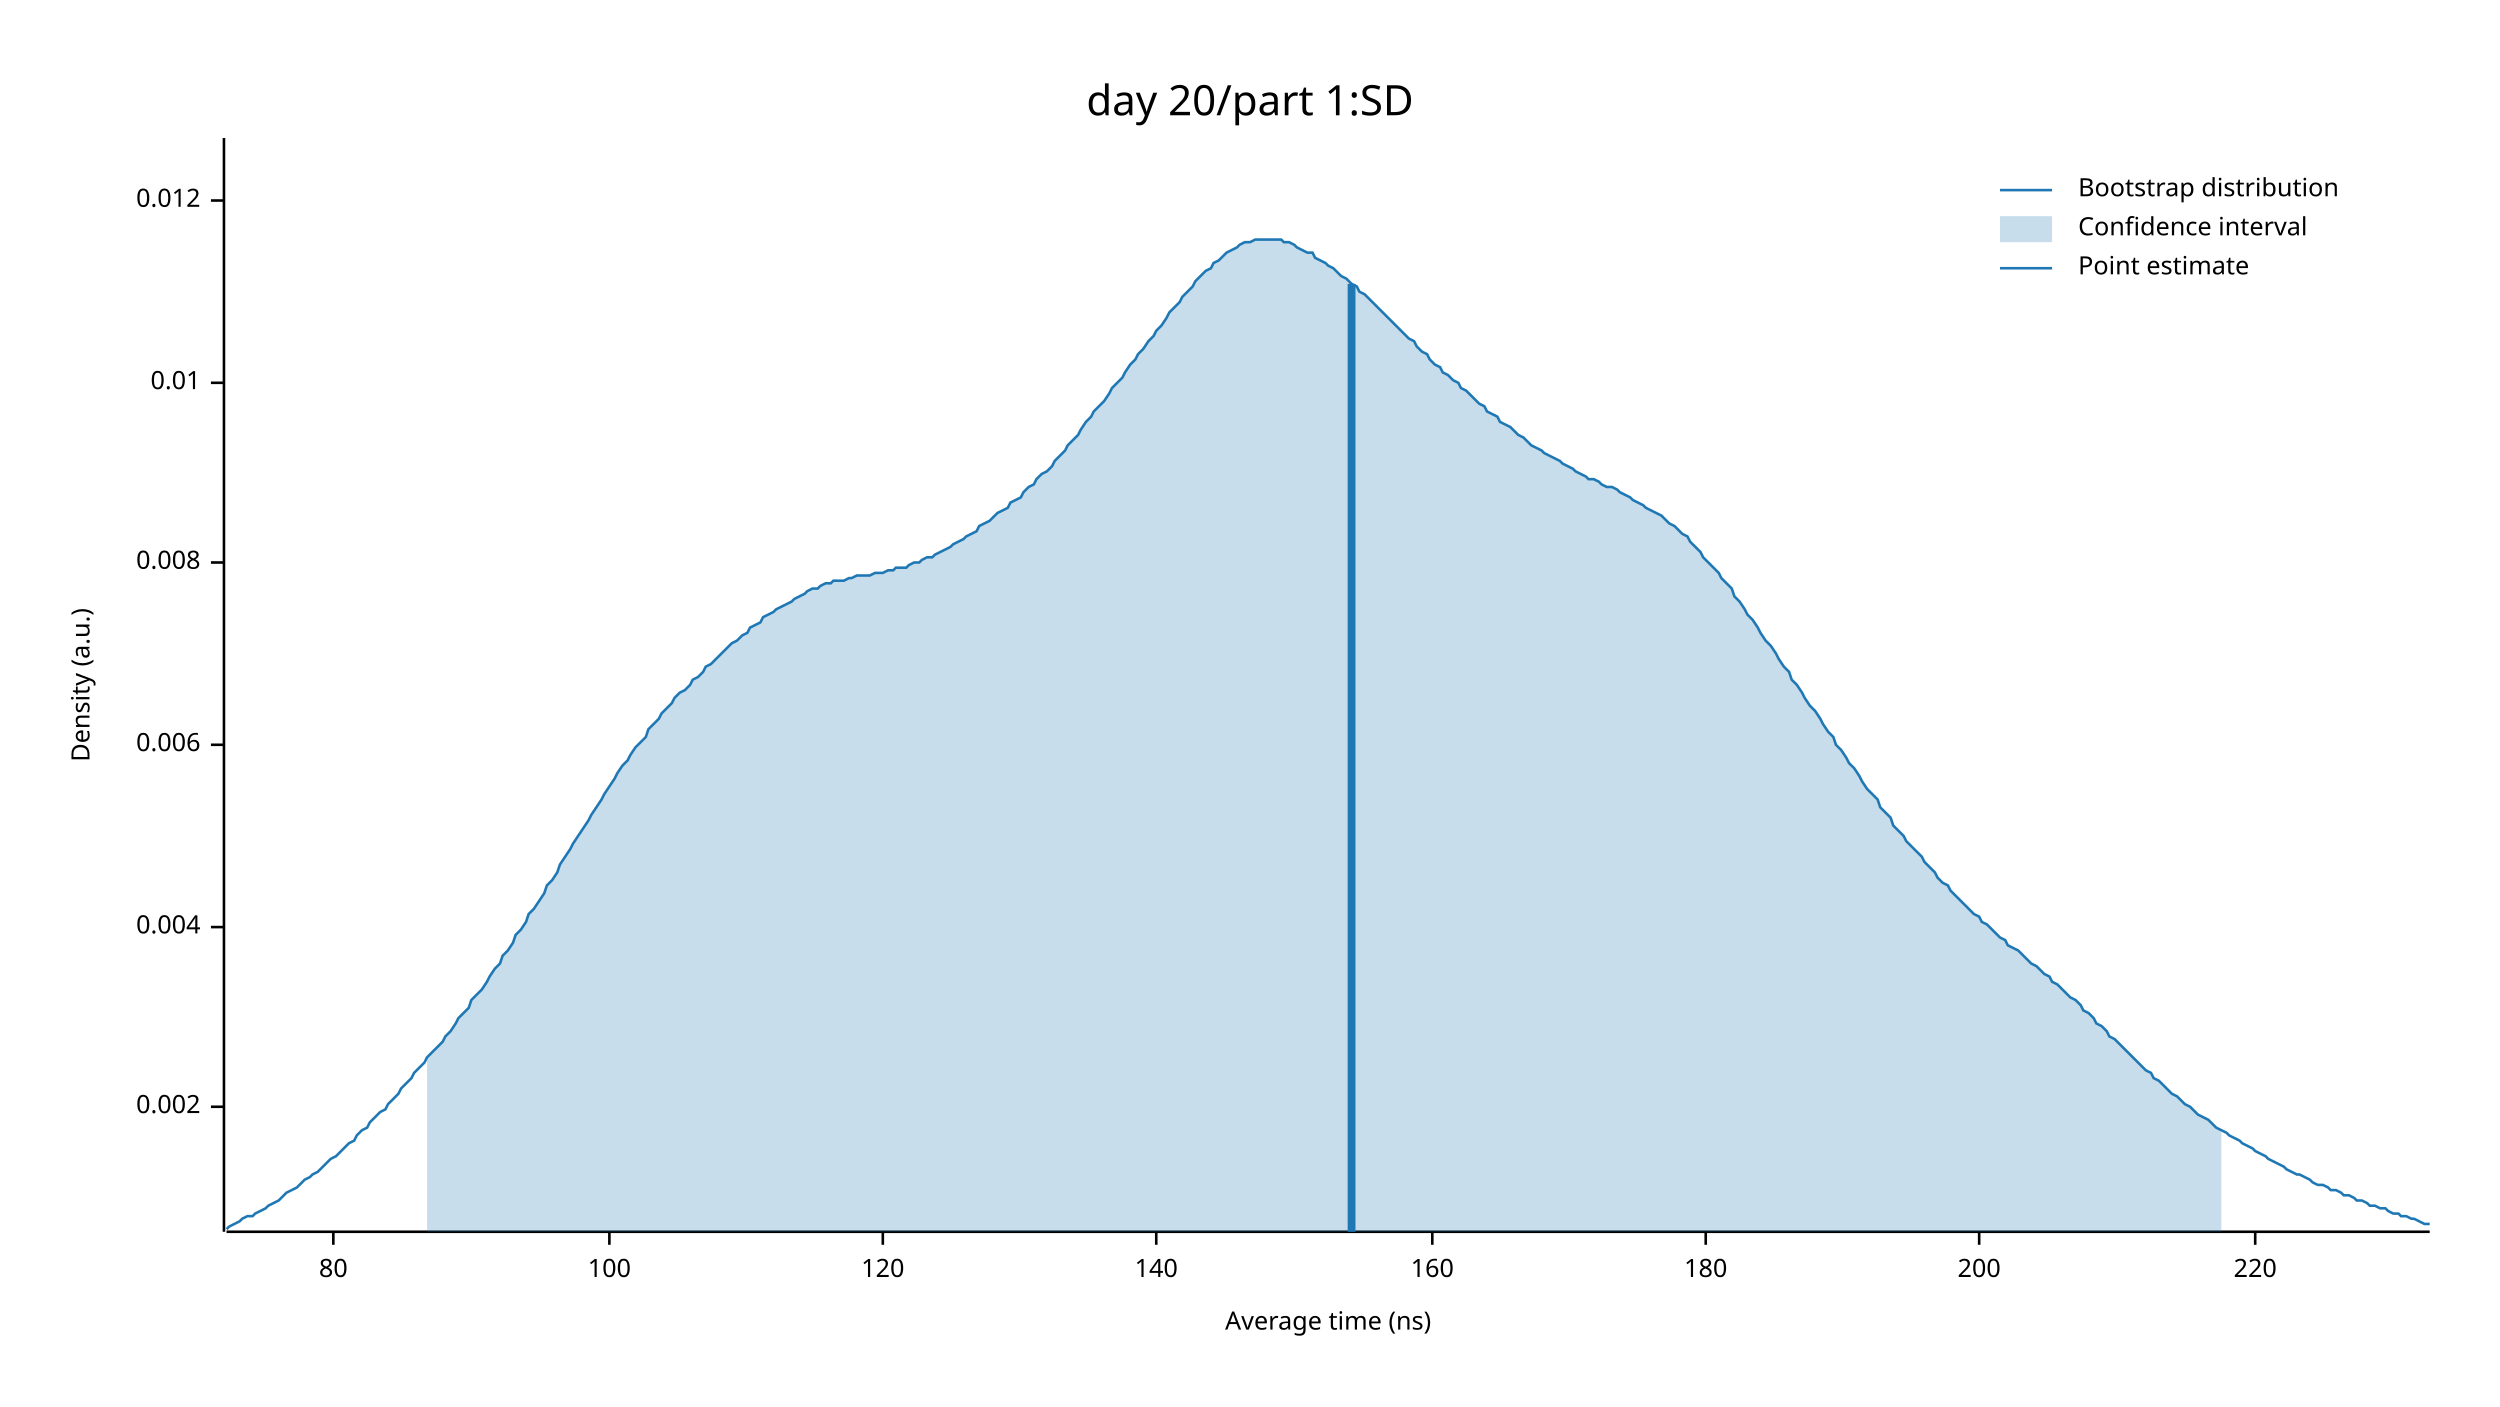
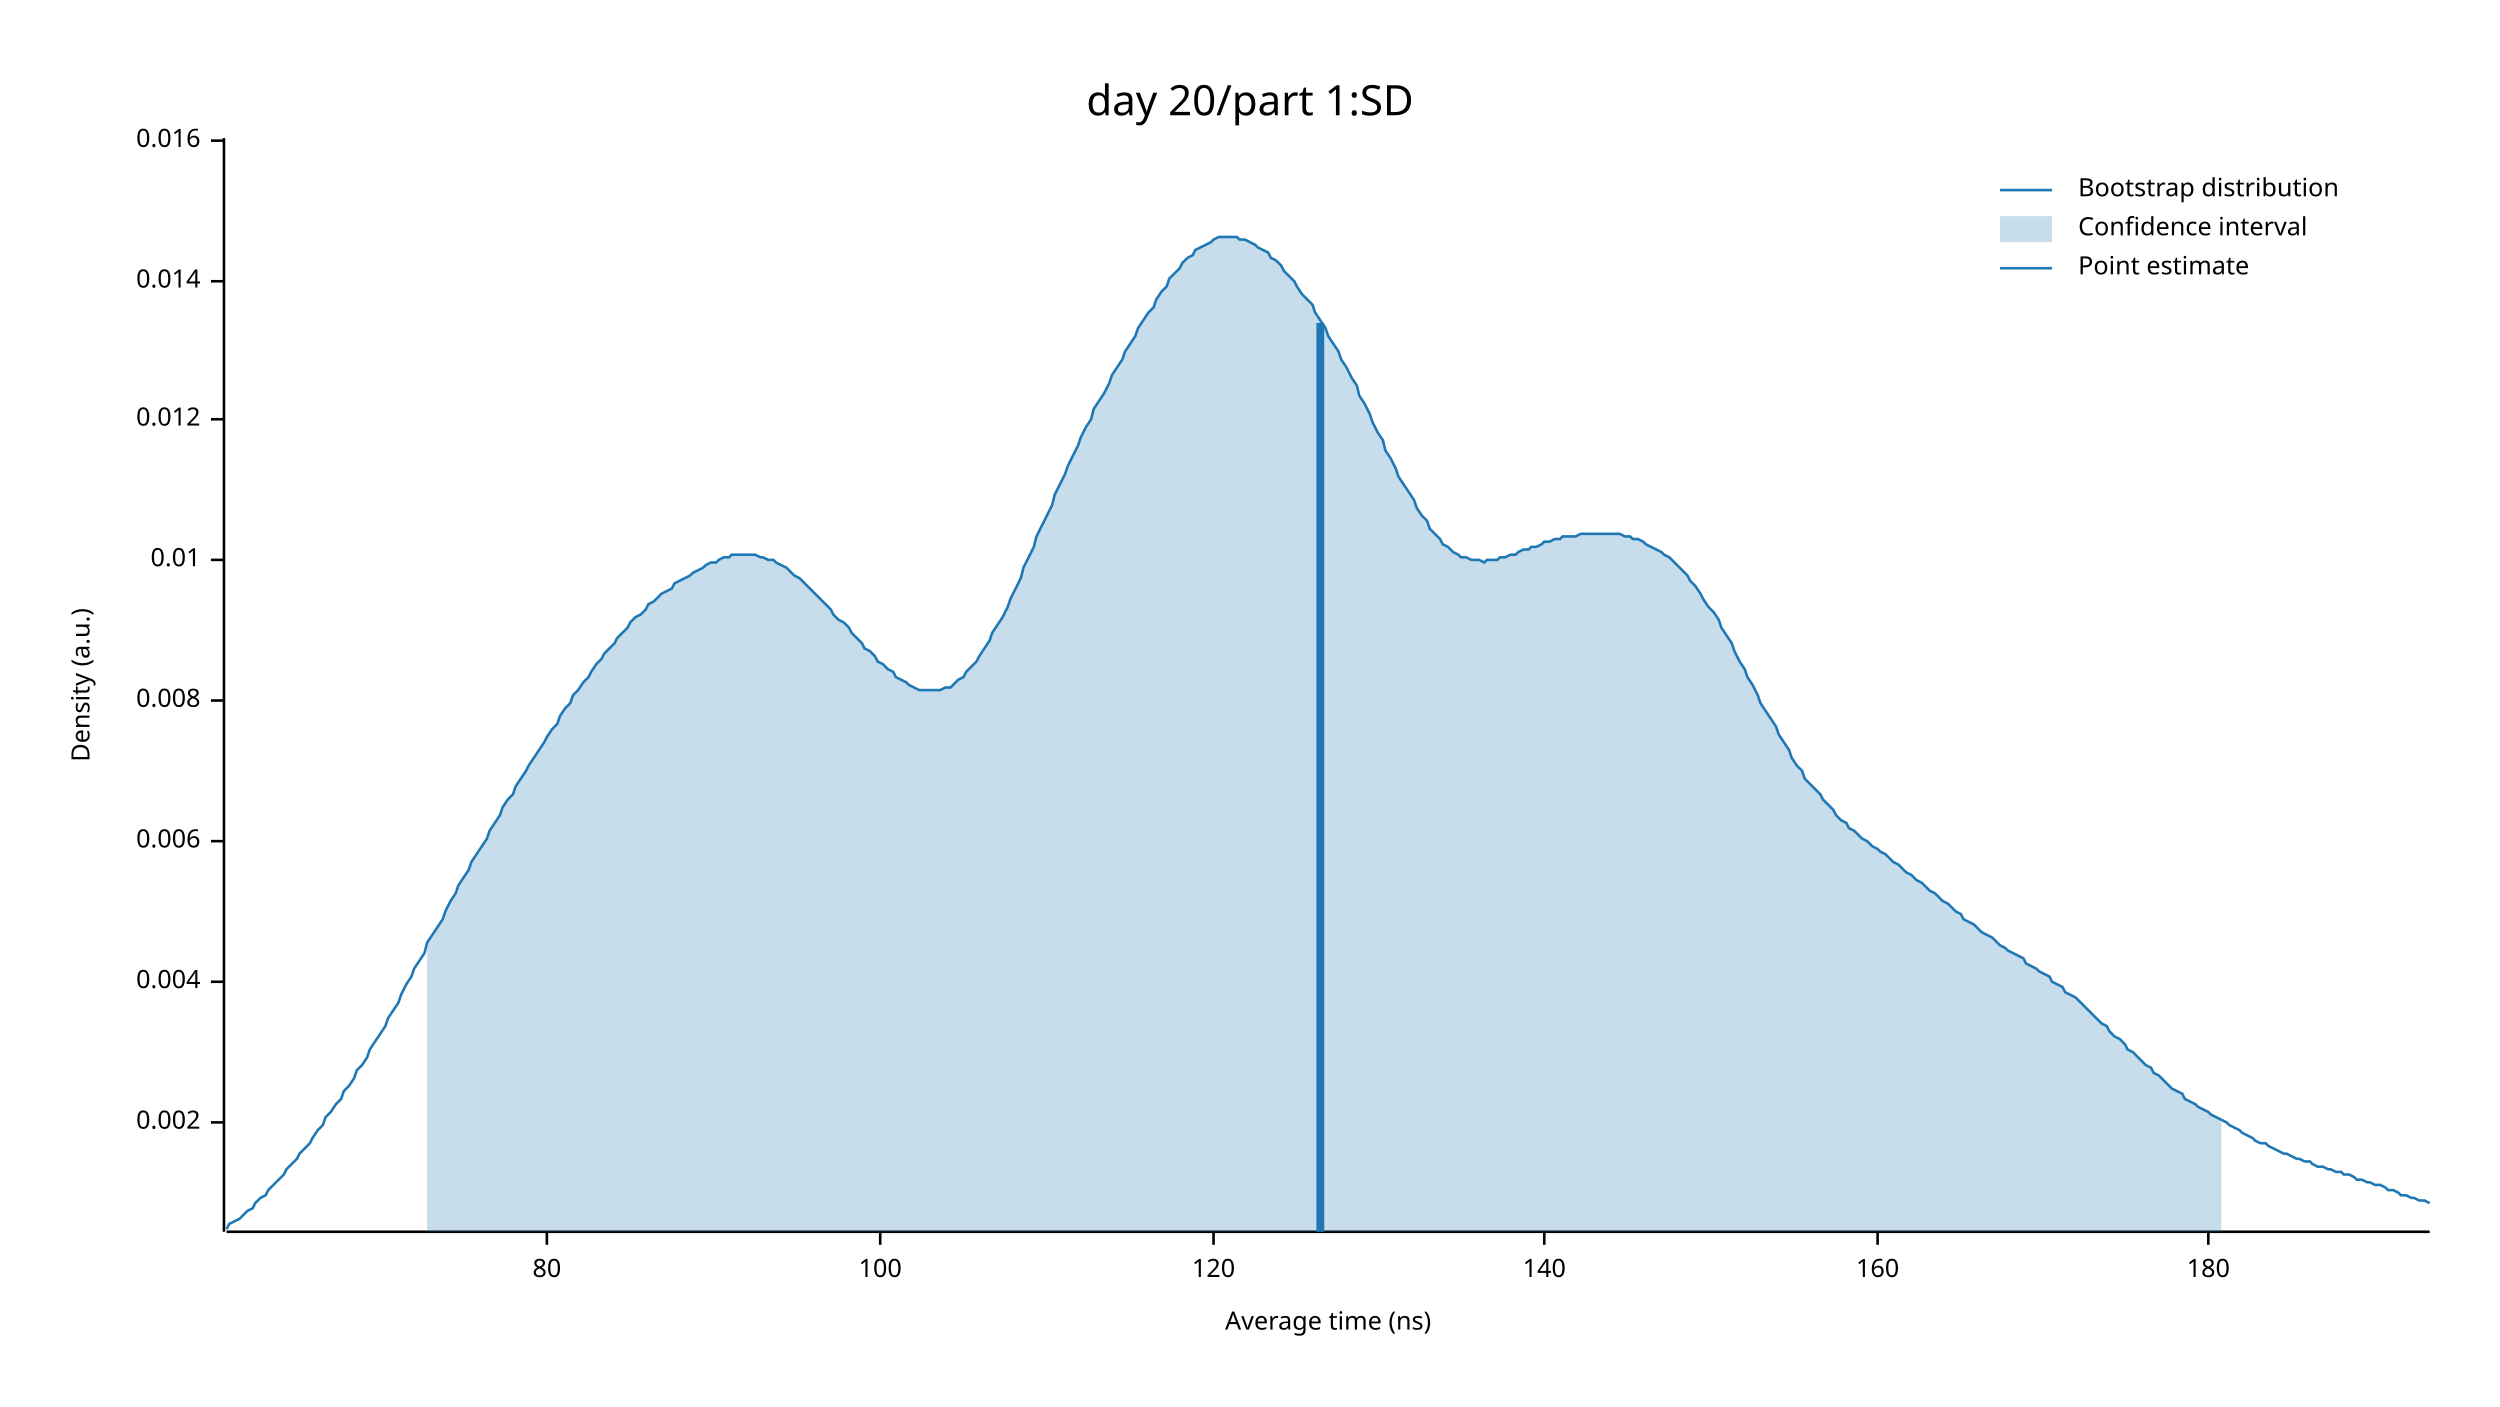
<svg xmlns="http://www.w3.org/2000/svg" width="960" height="540" viewBox="0 0 960 540">
  <text x="480" y="32" dy="0.76em" text-anchor="middle" font-family="sans-serif" font-size="16.129" opacity="1" fill="#000000">
day 20/part 1:SD
</text>
  <text x="27" y="263" dy="0.76em" text-anchor="middle" font-family="sans-serif" font-size="9.677" opacity="1" fill="#000000" transform="rotate(270, 27, 263)">
Density (a.u.)
</text>
  <text x="510" y="513" dy="-0.5ex" text-anchor="middle" font-family="sans-serif" font-size="9.677" opacity="1" fill="#000000">
Average time (ns)
</text>
  <polyline fill="none" opacity="1" stroke="#000000" stroke-width="1" points="86,53 86,473 " />
-   <text x="77" y="425" dy="0.5ex" text-anchor="end" font-family="sans-serif" font-size="9.677" opacity="1" fill="#000000">
+   <text x="77" y="431" dy="0.5ex" text-anchor="end" font-family="sans-serif" font-size="9.677" opacity="1" fill="#000000">
0.002
</text>
-   <polyline fill="none" opacity="1" stroke="#000000" stroke-width="1" points="81,425 86,425 " />
-   <text x="77" y="356" dy="0.5ex" text-anchor="end" font-family="sans-serif" font-size="9.677" opacity="1" fill="#000000">
+   <polyline fill="none" opacity="1" stroke="#000000" stroke-width="1" points="81,431 86,431 " />
+   <text x="77" y="377" dy="0.5ex" text-anchor="end" font-family="sans-serif" font-size="9.677" opacity="1" fill="#000000">
0.004
</text>
-   <polyline fill="none" opacity="1" stroke="#000000" stroke-width="1" points="81,356 86,356 " />
-   <text x="77" y="286" dy="0.5ex" text-anchor="end" font-family="sans-serif" font-size="9.677" opacity="1" fill="#000000">
+   <polyline fill="none" opacity="1" stroke="#000000" stroke-width="1" points="81,377 86,377 " />
+   <text x="77" y="323" dy="0.5ex" text-anchor="end" font-family="sans-serif" font-size="9.677" opacity="1" fill="#000000">
0.006
</text>
-   <polyline fill="none" opacity="1" stroke="#000000" stroke-width="1" points="81,286 86,286 " />
-   <text x="77" y="216" dy="0.5ex" text-anchor="end" font-family="sans-serif" font-size="9.677" opacity="1" fill="#000000">
+   <polyline fill="none" opacity="1" stroke="#000000" stroke-width="1" points="81,323 86,323 " />
+   <text x="77" y="269" dy="0.5ex" text-anchor="end" font-family="sans-serif" font-size="9.677" opacity="1" fill="#000000">
0.008
</text>
-   <polyline fill="none" opacity="1" stroke="#000000" stroke-width="1" points="81,216 86,216 " />
-   <text x="77" y="147" dy="0.5ex" text-anchor="end" font-family="sans-serif" font-size="9.677" opacity="1" fill="#000000">
+   <polyline fill="none" opacity="1" stroke="#000000" stroke-width="1" points="81,269 86,269 " />
+   <text x="77" y="215" dy="0.5ex" text-anchor="end" font-family="sans-serif" font-size="9.677" opacity="1" fill="#000000">
0.01
</text>
-   <polyline fill="none" opacity="1" stroke="#000000" stroke-width="1" points="81,147 86,147 " />
-   <text x="77" y="77" dy="0.5ex" text-anchor="end" font-family="sans-serif" font-size="9.677" opacity="1" fill="#000000">
+   <polyline fill="none" opacity="1" stroke="#000000" stroke-width="1" points="81,215 86,215 " />
+   <text x="77" y="161" dy="0.5ex" text-anchor="end" font-family="sans-serif" font-size="9.677" opacity="1" fill="#000000">
0.012
</text>
-   <polyline fill="none" opacity="1" stroke="#000000" stroke-width="1" points="81,77 86,77 " />
+   <polyline fill="none" opacity="1" stroke="#000000" stroke-width="1" points="81,161 86,161 " />
+   <text x="77" y="108" dy="0.5ex" text-anchor="end" font-family="sans-serif" font-size="9.677" opacity="1" fill="#000000">
+ 0.014
+ </text>
+   <polyline fill="none" opacity="1" stroke="#000000" stroke-width="1" points="81,108 86,108 " />
+   <text x="77" y="54" dy="0.5ex" text-anchor="end" font-family="sans-serif" font-size="9.677" opacity="1" fill="#000000">
+ 0.016
+ </text>
+   <polyline fill="none" opacity="1" stroke="#000000" stroke-width="1" points="81,54 86,54 " />
  <polyline fill="none" opacity="1" stroke="#000000" stroke-width="1" points="87,473 933,473 " />
-   <text x="128" y="483" dy="0.76em" text-anchor="middle" font-family="sans-serif" font-size="9.677" opacity="1" fill="#000000">
+   <text x="210" y="483" dy="0.76em" text-anchor="middle" font-family="sans-serif" font-size="9.677" opacity="1" fill="#000000">
80
</text>
-   <polyline fill="none" opacity="1" stroke="#000000" stroke-width="1" points="128,473 128,478 " />
-   <text x="234" y="483" dy="0.76em" text-anchor="middle" font-family="sans-serif" font-size="9.677" opacity="1" fill="#000000">
+   <polyline fill="none" opacity="1" stroke="#000000" stroke-width="1" points="210,473 210,478 " />
+   <text x="338" y="483" dy="0.76em" text-anchor="middle" font-family="sans-serif" font-size="9.677" opacity="1" fill="#000000">
100
</text>
-   <polyline fill="none" opacity="1" stroke="#000000" stroke-width="1" points="234,473 234,478 " />
-   <text x="339" y="483" dy="0.76em" text-anchor="middle" font-family="sans-serif" font-size="9.677" opacity="1" fill="#000000">
+   <polyline fill="none" opacity="1" stroke="#000000" stroke-width="1" points="338,473 338,478 " />
+   <text x="466" y="483" dy="0.76em" text-anchor="middle" font-family="sans-serif" font-size="9.677" opacity="1" fill="#000000">
120
</text>
-   <polyline fill="none" opacity="1" stroke="#000000" stroke-width="1" points="339,473 339,478 " />
-   <text x="444" y="483" dy="0.76em" text-anchor="middle" font-family="sans-serif" font-size="9.677" opacity="1" fill="#000000">
+   <polyline fill="none" opacity="1" stroke="#000000" stroke-width="1" points="466,473 466,478 " />
+   <text x="593" y="483" dy="0.76em" text-anchor="middle" font-family="sans-serif" font-size="9.677" opacity="1" fill="#000000">
140
</text>
-   <polyline fill="none" opacity="1" stroke="#000000" stroke-width="1" points="444,473 444,478 " />
-   <text x="550" y="483" dy="0.76em" text-anchor="middle" font-family="sans-serif" font-size="9.677" opacity="1" fill="#000000">
+   <polyline fill="none" opacity="1" stroke="#000000" stroke-width="1" points="593,473 593,478 " />
+   <text x="721" y="483" dy="0.76em" text-anchor="middle" font-family="sans-serif" font-size="9.677" opacity="1" fill="#000000">
160
</text>
-   <polyline fill="none" opacity="1" stroke="#000000" stroke-width="1" points="550,473 550,478 " />
-   <text x="655" y="483" dy="0.76em" text-anchor="middle" font-family="sans-serif" font-size="9.677" opacity="1" fill="#000000">
+   <polyline fill="none" opacity="1" stroke="#000000" stroke-width="1" points="721,473 721,478 " />
+   <text x="848" y="483" dy="0.76em" text-anchor="middle" font-family="sans-serif" font-size="9.677" opacity="1" fill="#000000">
180
</text>
-   <polyline fill="none" opacity="1" stroke="#000000" stroke-width="1" points="655,473 655,478 " />
-   <text x="760" y="483" dy="0.76em" text-anchor="middle" font-family="sans-serif" font-size="9.677" opacity="1" fill="#000000">
- 200
- </text>
-   <polyline fill="none" opacity="1" stroke="#000000" stroke-width="1" points="760,473 760,478 " />
-   <text x="866" y="483" dy="0.76em" text-anchor="middle" font-family="sans-serif" font-size="9.677" opacity="1" fill="#000000">
- 220
- </text>
-   <polyline fill="none" opacity="1" stroke="#000000" stroke-width="1" points="866,473 866,478 " />
-   <polyline fill="none" opacity="1" stroke="#1F78B4" stroke-width="1" points="87,472 88,471 90,470 92,469 93,468 95,467 97,467 98,466 100,465 102,464 103,463 105,462 107,461 109,459 110,458 112,457 114,456 115,455 117,453 119,452 120,451 122,450 124,448 125,447 127,445 129,444 131,442 132,441 134,439 136,438 137,436 139,434 141,433 142,431 144,429 146,427 148,426 149,424 151,422 153,420 154,418 156,416 158,414 159,412 161,410 163,408 164,406 166,404 168,402 170,400 171,398 173,396 175,393 176,391 178,389 180,387 181,384 183,382 185,380 187,377 188,375 190,372 192,370 193,367 195,365 197,362 198,359 200,357 202,354 203,351 205,349 207,346 209,343 210,340 212,338 214,335 215,332 217,329 219,326 220,324 222,321 224,318 226,315 227,313 229,310 231,307 232,305 234,302 236,299 237,297 239,294 241,292 242,290 244,287 246,285 248,283 249,280 251,278 253,276 254,274 256,272 258,270 259,268 261,266 263,265 265,263 266,261 268,260 270,258 271,256 273,255 275,253 276,252 278,250 280,248 281,247 283,246 285,244 287,243 288,241 290,240 292,239 293,237 295,236 297,235 298,234 300,233 302,232 304,231 305,230 307,229 309,228 310,227 312,226 314,226 315,225 317,224 319,224 320,223 322,223 324,223 326,222 327,222 329,221 331,221 332,221 334,221 336,220 337,220 339,220 341,219 343,219 344,218 346,218 348,218 349,217 351,216 353,216 354,215 356,214 358,214 359,213 361,212 363,211 365,210 366,209 368,208 370,207 371,206 373,205 375,204 376,202 378,201 380,200 381,199 383,197 385,196 387,195 388,193 390,192 392,191 393,189 395,187 397,186 398,184 400,182 402,181 404,179 405,177 407,175 409,173 410,171 412,169 414,167 415,165 417,162 419,160 420,158 422,156 424,154 426,151 427,149 429,147 431,145 432,143 434,140 436,138 437,136 439,134 441,131 443,129 444,127 446,125 448,122 449,120 451,118 453,116 454,114 456,112 458,110 459,108 461,106 463,104 465,103 466,101 468,100 470,98 471,97 473,96 475,95 476,94 478,93 480,93 482,92 483,92 485,92 487,92 488,92 490,92 492,92 493,93 495,93 497,94 498,95 500,96 502,97 504,97 505,99 507,100 509,101 510,102 512,103 514,105 515,106 517,107 519,109 521,110 522,112 524,113 526,115 527,116 529,118 531,120 532,121 534,123 536,125 537,126 539,128 541,130 543,131 544,133 546,135 548,136 549,138 551,140 553,141 554,143 556,144 558,146 560,147 561,149 563,150 565,152 566,153 568,155 570,156 571,158 573,159 575,160 576,162 578,163 580,164 582,166 583,167 585,168 587,170 588,171 590,172 592,173 593,174 595,175 597,176 599,177 600,178 602,179 604,180 605,181 607,182 609,183 610,184 612,184 614,185 615,186 617,187 619,187 621,188 622,189 624,190 626,191 627,192 629,193 631,194 632,195 634,196 636,197 638,198 639,199 641,201 643,202 644,203 646,205 648,206 649,208 651,210 653,212 654,214 656,216 658,218 660,220 661,222 663,224 665,226 666,229 668,231 670,234 671,236 673,238 675,241 676,243 678,246 680,248 682,251 683,253 685,256 687,258 688,261 690,263 692,266 693,268 695,271 697,273 699,276 700,278 702,281 704,283 705,286 707,288 709,291 710,293 712,295 714,298 715,300 717,303 719,305 721,307 722,310 724,312 726,314 727,317 729,319 731,321 732,323 734,325 736,327 738,329 739,331 741,333 743,335 744,337 746,339 748,340 749,342 751,344 753,346 754,347 756,349 758,351 760,352 761,354 763,355 765,357 766,358 768,360 770,361 771,363 773,364 775,365 777,367 778,368 780,370 782,371 783,372 785,374 787,375 788,377 790,378 792,380 793,381 795,383 797,384 799,386 800,388 802,389 804,391 805,393 807,394 809,396 810,398 812,399 814,401 816,403 817,404 819,406 821,408 822,409 824,411 826,412 827,414 829,415 831,417 832,418 834,420 836,421 838,423 839,424 841,425 843,427 844,428 846,429 848,430 849,431 851,433 853,434 855,435 856,436 858,437 860,438 861,439 863,440 865,441 866,442 868,443 870,444 871,445 873,446 875,447 877,448 878,449 880,450 882,451 883,451 885,452 887,453 888,454 890,455 892,455 894,456 895,457 897,457 899,458 900,459 902,459 904,460 905,461 907,461 909,462 910,463 912,463 914,464 916,464 917,465 919,466 921,466 922,467 924,467 926,468 927,468 929,469 931,470 933,470 " />
-   <polygon opacity="0.25" fill="#1F78B4" points="164,406 166,404 168,402 170,400 171,398 173,396 175,393 176,391 178,389 180,387 181,384 183,382 185,380 187,377 188,375 190,372 192,370 193,367 195,365 197,362 198,359 200,357 202,354 203,351 205,349 207,346 209,343 210,340 212,338 214,335 215,332 217,329 219,326 220,324 222,321 224,318 226,315 227,313 229,310 231,307 232,305 234,302 236,299 237,297 239,294 241,292 242,290 244,287 246,285 248,283 249,280 251,278 253,276 254,274 256,272 258,270 259,268 261,266 263,265 265,263 266,261 268,260 270,258 271,256 273,255 275,253 276,252 278,250 280,248 281,247 283,246 285,244 287,243 288,241 290,240 292,239 293,237 295,236 297,235 298,234 300,233 302,232 304,231 305,230 307,229 309,228 310,227 312,226 314,226 315,225 317,224 319,224 320,223 322,223 324,223 326,222 327,222 329,221 331,221 332,221 334,221 336,220 337,220 339,220 341,219 343,219 344,218 346,218 348,218 349,217 351,216 353,216 354,215 356,214 358,214 359,213 361,212 363,211 365,210 366,209 368,208 370,207 371,206 373,205 375,204 376,202 378,201 380,200 381,199 383,197 385,196 387,195 388,193 390,192 392,191 393,189 395,187 397,186 398,184 400,182 402,181 404,179 405,177 407,175 409,173 410,171 412,169 414,167 415,165 417,162 419,160 420,158 422,156 424,154 426,151 427,149 429,147 431,145 432,143 434,140 436,138 437,136 439,134 441,131 443,129 444,127 446,125 448,122 449,120 451,118 453,116 454,114 456,112 458,110 459,108 461,106 463,104 465,103 466,101 468,100 470,98 471,97 473,96 475,95 476,94 478,93 480,93 482,92 483,92 485,92 487,92 488,92 490,92 492,92 493,93 495,93 497,94 498,95 500,96 502,97 504,97 505,99 507,100 509,101 510,102 512,103 514,105 515,106 517,107 519,109 521,110 522,112 524,113 526,115 527,116 529,118 531,120 532,121 534,123 536,125 537,126 539,128 541,130 543,131 544,133 546,135 548,136 549,138 551,140 553,141 554,143 556,144 558,146 560,147 561,149 563,150 565,152 566,153 568,155 570,156 571,158 573,159 575,160 576,162 578,163 580,164 582,166 583,167 585,168 587,170 588,171 590,172 592,173 593,174 595,175 597,176 599,177 600,178 602,179 604,180 605,181 607,182 609,183 610,184 612,184 614,185 615,186 617,187 619,187 621,188 622,189 624,190 626,191 627,192 629,193 631,194 632,195 634,196 636,197 638,198 639,199 641,201 643,202 644,203 646,205 648,206 649,208 651,210 653,212 654,214 656,216 658,218 660,220 661,222 663,224 665,226 666,229 668,231 670,234 671,236 673,238 675,241 676,243 678,246 680,248 682,251 683,253 685,256 687,258 688,261 690,263 692,266 693,268 695,271 697,273 699,276 700,278 702,281 704,283 705,286 707,288 709,291 710,293 712,295 714,298 715,300 717,303 719,305 721,307 722,310 724,312 726,314 727,317 729,319 731,321 732,323 734,325 736,327 738,329 739,331 741,333 743,335 744,337 746,339 748,340 749,342 751,344 753,346 754,347 756,349 758,351 760,352 761,354 763,355 765,357 766,358 768,360 770,361 771,363 773,364 775,365 777,367 778,368 780,370 782,371 783,372 785,374 787,375 788,377 790,378 792,380 793,381 795,383 797,384 799,386 800,388 802,389 804,391 805,393 807,394 809,396 810,398 812,399 814,401 816,403 817,404 819,406 821,408 822,409 824,411 826,412 827,414 829,415 831,417 832,418 834,420 836,421 838,423 839,424 841,425 843,427 844,428 846,429 848,430 849,431 851,433 853,434 853,473 164,473 " />
-   <polyline fill="none" opacity="1" stroke="#1F78B4" stroke-width="3" points="519,473 519,109 " />
+   <polyline fill="none" opacity="1" stroke="#000000" stroke-width="1" points="848,473 848,478 " />
+   <polyline fill="none" opacity="1" stroke="#1F78B4" stroke-width="1" points="87,472 88,470 90,469 92,468 93,467 95,465 97,464 98,462 100,460 102,459 103,457 105,455 107,453 109,451 110,449 112,447 114,445 115,443 117,441 119,439 120,437 122,434 124,432 125,429 127,427 129,424 131,422 132,419 134,417 136,414 137,411 139,409 141,406 142,403 144,400 146,397 148,394 149,391 151,388 153,385 154,382 156,378 158,375 159,372 161,369 163,366 164,362 166,359 168,356 170,353 171,350 173,346 175,343 176,340 178,337 180,334 181,331 183,328 185,325 187,322 188,319 190,316 192,313 193,310 195,307 197,305 198,302 200,299 202,296 203,294 205,291 207,288 209,285 210,283 212,280 214,278 215,275 217,272 219,270 220,267 222,265 224,262 226,260 227,258 229,255 231,253 232,251 234,249 236,247 237,245 239,243 241,241 242,239 244,237 246,236 248,234 249,232 251,231 253,229 254,228 256,227 258,226 259,224 261,223 263,222 265,221 266,220 268,219 270,218 271,217 273,216 275,216 276,215 278,214 280,214 281,213 283,213 285,213 287,213 288,213 290,213 292,214 293,214 295,215 297,215 298,216 300,217 302,218 304,220 305,221 307,222 309,224 310,225 312,227 314,229 315,230 317,232 319,234 320,236 322,238 324,239 326,241 327,243 329,245 331,247 332,249 334,250 336,252 337,254 339,255 341,257 343,258 344,260 346,261 348,262 349,263 351,264 353,265 354,265 356,265 358,265 359,265 361,265 363,264 365,264 366,263 368,261 370,260 371,258 373,256 375,254 376,252 378,249 380,246 381,243 383,240 385,237 387,233 388,230 390,226 392,222 393,218 395,214 397,210 398,206 400,202 402,198 404,194 405,190 407,186 409,182 410,179 412,175 414,171 415,168 417,164 419,161 420,157 422,154 424,151 426,147 427,144 429,141 431,138 432,135 434,132 436,129 437,126 439,123 441,120 443,118 444,115 446,112 448,110 449,107 451,105 453,103 454,101 456,99 458,98 459,96 461,95 463,94 465,93 466,92 468,91 470,91 471,91 473,91 475,91 476,92 478,92 480,93 482,94 483,95 485,96 487,97 488,99 490,100 492,102 493,104 495,106 497,108 498,110 500,113 502,115 504,117 505,120 507,123 509,126 510,129 512,132 514,135 515,138 517,141 519,145 521,148 522,152 524,155 526,159 527,162 529,166 531,169 532,173 534,176 536,180 537,183 539,186 541,189 543,192 544,195 546,198 548,200 549,203 551,205 553,207 554,209 556,210 558,212 560,213 561,214 563,214 565,215 566,215 568,215 570,216 571,215 573,215 575,215 576,214 578,214 580,213 582,213 583,212 585,211 587,211 588,210 590,210 592,209 593,208 595,208 597,207 599,207 600,206 602,206 604,206 605,206 607,205 609,205 610,205 612,205 614,205 615,205 617,205 619,205 621,205 622,205 624,206 626,206 627,207 629,207 631,208 632,209 634,210 636,211 638,212 639,213 641,214 643,216 644,217 646,219 648,221 649,223 651,225 653,228 654,230 656,233 658,235 660,238 661,241 663,244 665,247 666,250 668,254 670,257 671,260 673,263 675,267 676,270 678,273 680,276 682,279 683,282 685,285 687,288 688,291 690,294 692,296 693,299 695,301 697,303 699,305 700,307 702,309 704,311 705,313 707,315 709,316 710,318 712,319 714,321 715,322 717,323 719,325 721,326 722,327 724,328 726,330 727,331 729,332 731,334 732,335 734,336 736,338 738,339 739,340 741,342 743,343 744,344 746,346 748,347 749,348 751,350 753,351 754,353 756,354 758,355 760,357 761,358 763,359 765,360 766,361 768,363 770,364 771,365 773,366 775,367 777,368 778,370 780,371 782,372 783,373 785,374 787,375 788,377 790,378 792,379 793,381 795,382 797,383 799,385 800,386 802,388 804,390 805,391 807,393 809,394 810,396 812,398 814,399 816,401 817,403 819,404 821,406 822,407 824,409 826,410 827,412 829,413 831,415 832,416 834,418 836,419 838,420 839,422 841,423 843,424 844,425 846,426 848,427 849,428 851,429 853,430 855,431 856,432 858,433 860,434 861,435 863,436 865,437 866,438 868,439 870,439 871,440 873,441 875,442 877,443 878,443 880,444 882,445 883,445 885,446 887,446 888,447 890,448 892,448 894,449 895,449 897,450 899,450 900,451 902,451 904,452 905,453 907,453 909,454 910,454 912,455 914,455 916,456 917,457 919,457 921,458 922,459 924,459 926,460 927,460 929,461 931,461 933,462 " />
+   <polygon opacity="0.25" fill="#1F78B4" points="164,362 166,359 168,356 170,353 171,350 173,346 175,343 176,340 178,337 180,334 181,331 183,328 185,325 187,322 188,319 190,316 192,313 193,310 195,307 197,305 198,302 200,299 202,296 203,294 205,291 207,288 209,285 210,283 212,280 214,278 215,275 217,272 219,270 220,267 222,265 224,262 226,260 227,258 229,255 231,253 232,251 234,249 236,247 237,245 239,243 241,241 242,239 244,237 246,236 248,234 249,232 251,231 253,229 254,228 256,227 258,226 259,224 261,223 263,222 265,221 266,220 268,219 270,218 271,217 273,216 275,216 276,215 278,214 280,214 281,213 283,213 285,213 287,213 288,213 290,213 292,214 293,214 295,215 297,215 298,216 300,217 302,218 304,220 305,221 307,222 309,224 310,225 312,227 314,229 315,230 317,232 319,234 320,236 322,238 324,239 326,241 327,243 329,245 331,247 332,249 334,250 336,252 337,254 339,255 341,257 343,258 344,260 346,261 348,262 349,263 351,264 353,265 354,265 356,265 358,265 359,265 361,265 363,264 365,264 366,263 368,261 370,260 371,258 373,256 375,254 376,252 378,249 380,246 381,243 383,240 385,237 387,233 388,230 390,226 392,222 393,218 395,214 397,210 398,206 400,202 402,198 404,194 405,190 407,186 409,182 410,179 412,175 414,171 415,168 417,164 419,161 420,157 422,154 424,151 426,147 427,144 429,141 431,138 432,135 434,132 436,129 437,126 439,123 441,120 443,118 444,115 446,112 448,110 449,107 451,105 453,103 454,101 456,99 458,98 459,96 461,95 463,94 465,93 466,92 468,91 470,91 471,91 473,91 475,91 476,92 478,92 480,93 482,94 483,95 485,96 487,97 488,99 490,100 492,102 493,104 495,106 497,108 498,110 500,113 502,115 504,117 505,120 507,123 509,126 510,129 512,132 514,135 515,138 517,141 519,145 521,148 522,152 524,155 526,159 527,162 529,166 531,169 532,173 534,176 536,180 537,183 539,186 541,189 543,192 544,195 546,198 548,200 549,203 551,205 553,207 554,209 556,210 558,212 560,213 561,214 563,214 565,215 566,215 568,215 570,216 571,215 573,215 575,215 576,214 578,214 580,213 582,213 583,212 585,211 587,211 588,210 590,210 592,209 593,208 595,208 597,207 599,207 600,206 602,206 604,206 605,206 607,205 609,205 610,205 612,205 614,205 615,205 617,205 619,205 621,205 622,205 624,206 626,206 627,207 629,207 631,208 632,209 634,210 636,211 638,212 639,213 641,214 643,216 644,217 646,219 648,221 649,223 651,225 653,228 654,230 656,233 658,235 660,238 661,241 663,244 665,247 666,250 668,254 670,257 671,260 673,263 675,267 676,270 678,273 680,276 682,279 683,282 685,285 687,288 688,291 690,294 692,296 693,299 695,301 697,303 699,305 700,307 702,309 704,311 705,313 707,315 709,316 710,318 712,319 714,321 715,322 717,323 719,325 721,326 722,327 724,328 726,330 727,331 729,332 731,334 732,335 734,336 736,338 738,339 739,340 741,342 743,343 744,344 746,346 748,347 749,348 751,350 753,351 754,353 756,354 758,355 760,357 761,358 763,359 765,360 766,361 768,363 770,364 771,365 773,366 775,367 777,368 778,370 780,371 782,372 783,373 785,374 787,375 788,377 790,378 792,379 793,381 795,382 797,383 799,385 800,386 802,388 804,390 805,391 807,393 809,394 810,396 812,398 814,399 816,401 817,403 819,404 821,406 822,407 824,409 826,410 827,412 829,413 831,415 832,416 834,418 836,419 838,420 839,422 841,423 843,424 844,425 846,426 848,427 849,428 851,429 853,430 853,473 164,473 " />
+   <polyline fill="none" opacity="1" stroke="#1F78B4" stroke-width="3" points="507,473 507,124 " />
  <text x="798" y="68" dy="0.76em" text-anchor="start" font-family="sans-serif" font-size="9.677" opacity="1" fill="#000000">
Bootstrap distribution
</text>
  <text x="798" y="83" dy="0.76em" text-anchor="start" font-family="sans-serif" font-size="9.677" opacity="1" fill="#000000">
Confidence interval
</text>
  <text x="798" y="98" dy="0.76em" text-anchor="start" font-family="sans-serif" font-size="9.677" opacity="1" fill="#000000">
Point estimate
</text>
  <polyline fill="none" opacity="1" stroke="#1F78B4" stroke-width="1" points="768,73 788,73 " />
  <rect x="768" y="83" width="20" height="10" opacity="0.25" fill="#1F78B4" stroke="none" />
  <polyline fill="none" opacity="1" stroke="#1F78B4" stroke-width="1" points="768,103 788,103 " />
</svg>
